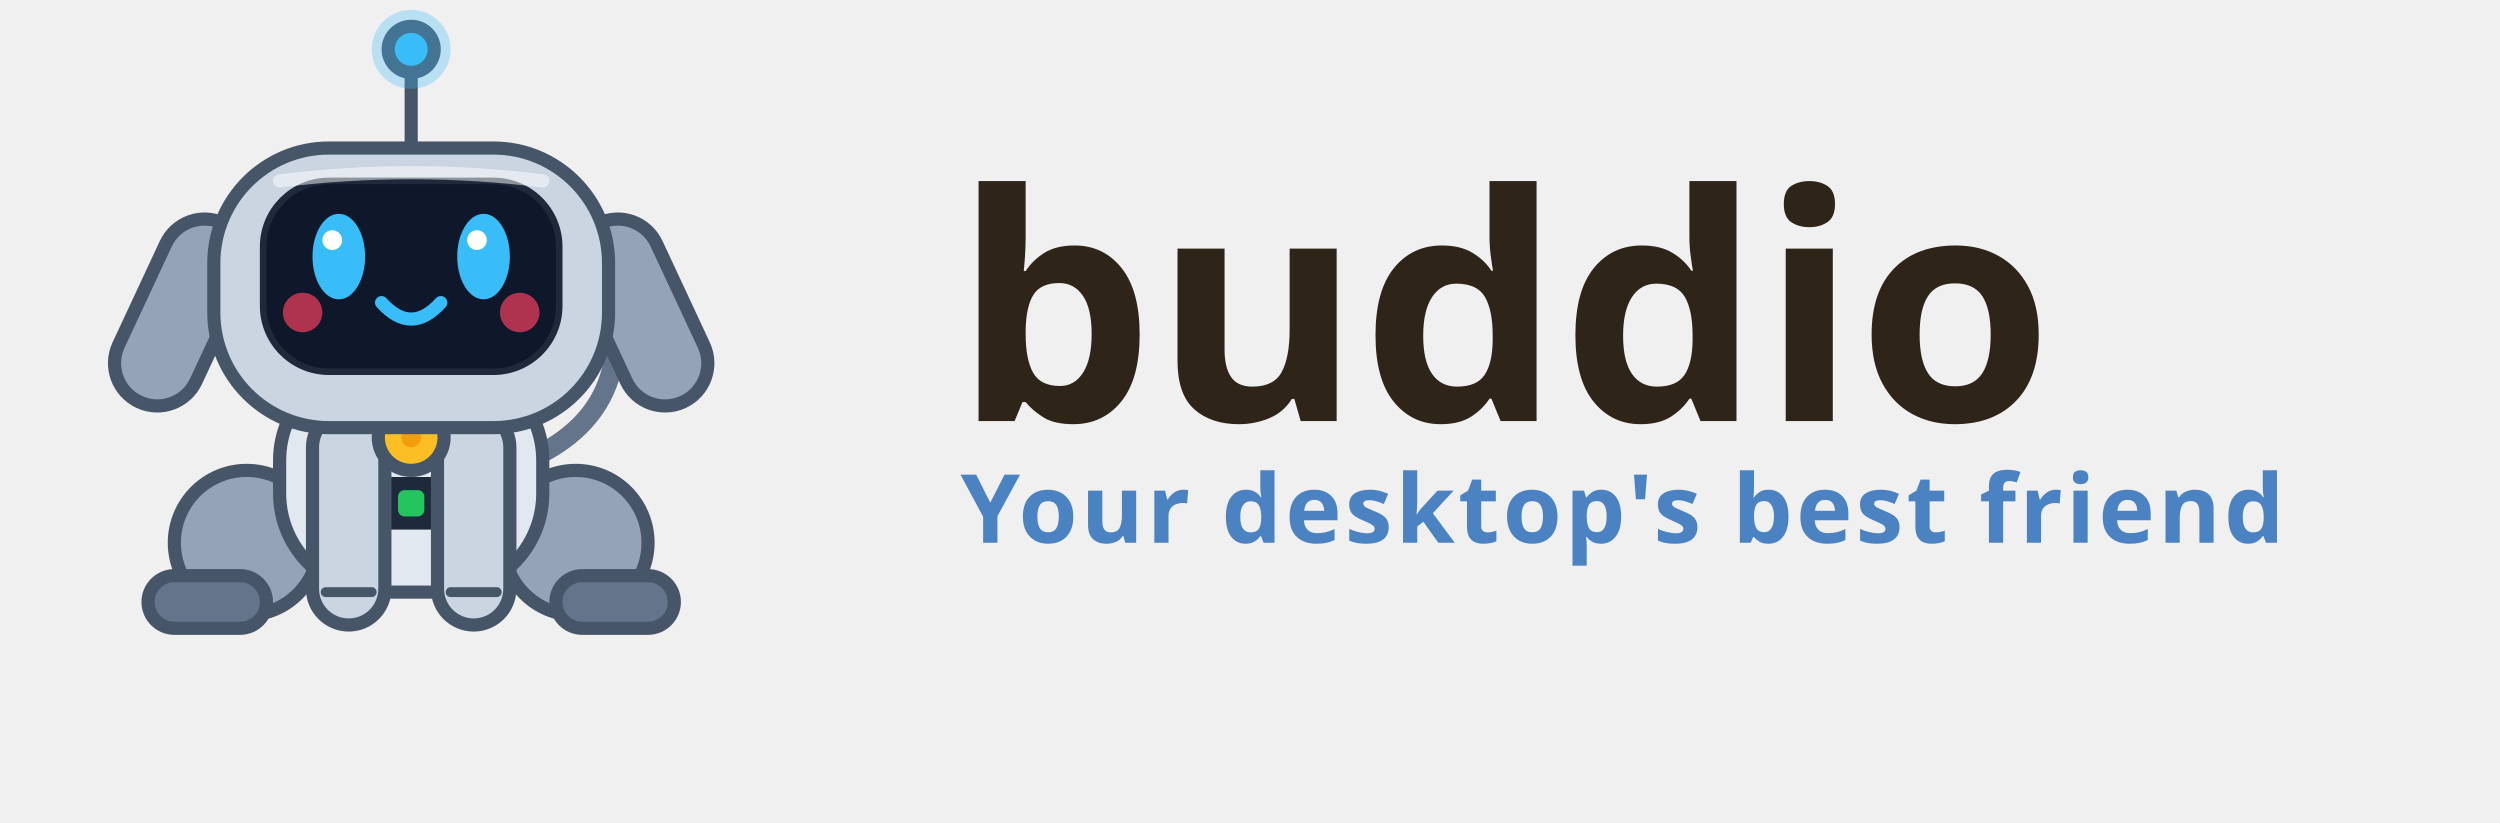
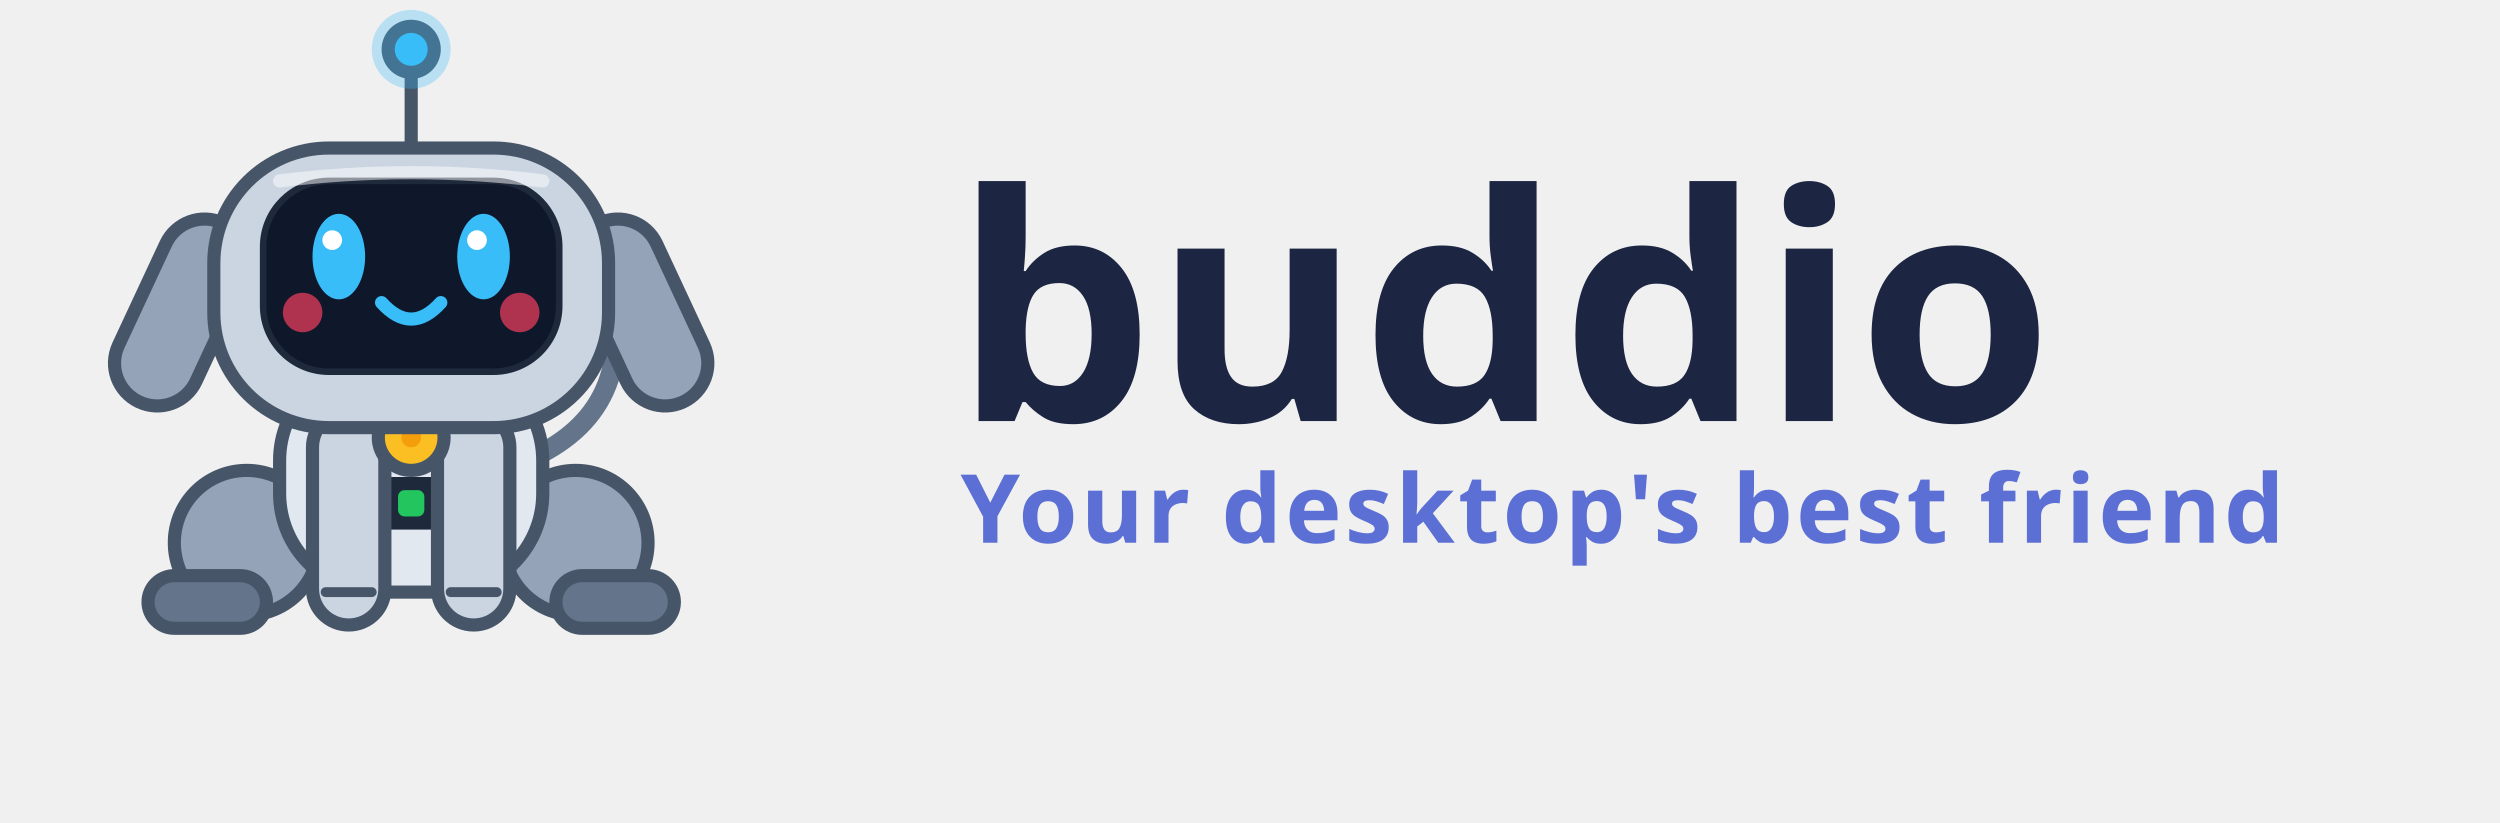
<svg xmlns="http://www.w3.org/2000/svg" viewBox="0 0 760 250" width="100%" height="100%">
  <style>
    .tail {
      transform-origin: 160px 140px;
      animation: tail-wag 2.4s infinite ease-in-out;
    }
    .eyes {
      transform-origin: 125px 78px;
      animation: blink 5s infinite;
    }
    .battery-light {
      animation: battery-glow 1.4s infinite ease-in-out;
    }
    @keyframes tail-wag {
      0%, 100% { transform: rotate(0deg); }
      25% { transform: rotate(7deg); }
      75% { transform: rotate(-7deg); }
    }
    @keyframes blink {
      0%, 44%, 48%, 100% { transform: scaleY(1); }
      46% { transform: scaleY(0.12); }
    }
    @keyframes battery-glow {
      0%, 100% { opacity: 1; }
      50% { opacity: 0.45; }
    }
  </style>
  <g class="tail">
    <path d="M 160 140 Q 195 125 185 85" fill="none" stroke="#64748b" stroke-width="6" stroke-linecap="round" />
    <circle cx="185" cy="85" r="8" fill="#fcd34d" stroke="#64748b" stroke-width="4" />
  </g>
  <rect x="42" y="65" width="26" height="60" rx="13" transform="rotate(25 55 95)" fill="#94a3b8" stroke="#475569" stroke-width="4" />
  <rect x="182" y="65" width="26" height="60" rx="13" transform="rotate(-25 195 95)" fill="#94a3b8" stroke="#475569" stroke-width="4" />
  <circle cx="75" cy="165" r="22" fill="#94a3b8" stroke="#475569" stroke-width="4" />
  <rect x="45" y="175" width="36" height="16" rx="8" fill="#64748b" stroke="#475569" stroke-width="4" />
  <circle cx="175" cy="165" r="22" fill="#94a3b8" stroke="#475569" stroke-width="4" />
  <rect x="169" y="175" width="36" height="16" rx="8" fill="#64748b" stroke="#475569" stroke-width="4" />
  <rect x="85" y="110" width="80" height="70" rx="30" fill="#e2e8f0" stroke="#475569" stroke-width="4" />
  <rect x="105" y="145" width="40" height="16" rx="6" fill="#1e293b" />
  <rect x="110" y="149" width="8" height="8" rx="2" fill="#22c55e" class="battery-light" />
  <rect x="121" y="149" width="8" height="8" rx="2" fill="#22c55e" class="battery-light" />
  <rect x="132" y="149" width="8" height="8" rx="2" fill="#22c55e" class="battery-light" />
  <rect x="95" y="125" width="22" height="65" rx="11" fill="#cbd5e1" stroke="#475569" stroke-width="4" />
  <rect x="133" y="125" width="22" height="65" rx="11" fill="#cbd5e1" stroke="#475569" stroke-width="4" />
  <line x1="99" y1="180" x2="113" y2="180" stroke="#475569" stroke-width="3" stroke-linecap="round" />
  <line x1="137" y1="180" x2="151" y2="180" stroke="#475569" stroke-width="3" stroke-linecap="round" />
  <rect x="90" y="112" width="70" height="14" rx="7" fill="#ef4444" stroke="#475569" stroke-width="4" />
  <circle cx="125" cy="133" r="10" fill="#fbbf24" stroke="#475569" stroke-width="4" />
  <circle cx="125" cy="133" r="3" fill="#f59e0b" />
  <line x1="125" y1="45" x2="125" y2="15" stroke="#475569" stroke-width="4" stroke-linecap="round" />
  <circle cx="125" cy="15" r="7" fill="#38bdf8" stroke="#475569" stroke-width="4" />
  <circle cx="125" cy="15" r="12" fill="#38bdf8" opacity="0.3" class="battery-light" />
  <rect x="65" y="45" width="120" height="85" rx="35" fill="#cbd5e1" stroke="#475569" stroke-width="4" />
  <rect x="80" y="55" width="90" height="58" rx="20" fill="#0f172a" stroke="#1e293b" stroke-width="2" />
  <g class="eyes">
    <ellipse cx="103" cy="78" rx="8" ry="13" fill="#38bdf8" />
    <circle cx="101" cy="73" r="3" fill="#ffffff" />
    <ellipse cx="147" cy="78" rx="8" ry="13" fill="#38bdf8" />
    <circle cx="145" cy="73" r="3" fill="#ffffff" />
  </g>
  <circle cx="92" cy="95" r="6" fill="#f43f5e" opacity="0.7" />
  <circle cx="158" cy="95" r="6" fill="#f43f5e" opacity="0.7" />
  <path d="M 116 92 Q 125 102 134 92" fill="none" stroke="#38bdf8" stroke-width="4" stroke-linecap="round" />
  <path d="M 85 55 Q 125 50 165 55" fill="none" stroke="#ffffff" stroke-width="4" stroke-linecap="round" opacity="0.5" />
-   <text x="290" y="128" font-family="'Nunito', 'Varela Round', 'Segoe UI Rounded', sans-serif" font-size="96" font-weight="800" fill="#2E2418">buddio</text>
-   <text x="292" y="165" font-family="'Nunito', 'Varela Round', 'Segoe UI Rounded', sans-serif" font-size="29" font-weight="600" fill="#4A82C2" letter-spacing="1">Your desktop's best friend</text>
+   <text x="290" y="128" font-family="'Nunito', 'Varela Round', 'Segoe UI Rounded', sans-serif" font-size="96" font-weight="800" fill="#1C2542">buddio</text>
+   <text x="292" y="165" font-family="'Nunito', 'Varela Round', 'Segoe UI Rounded', sans-serif" font-size="29" font-weight="600" fill="#5B6FD4" letter-spacing="1">Your desktop's best friend</text>
</svg>
